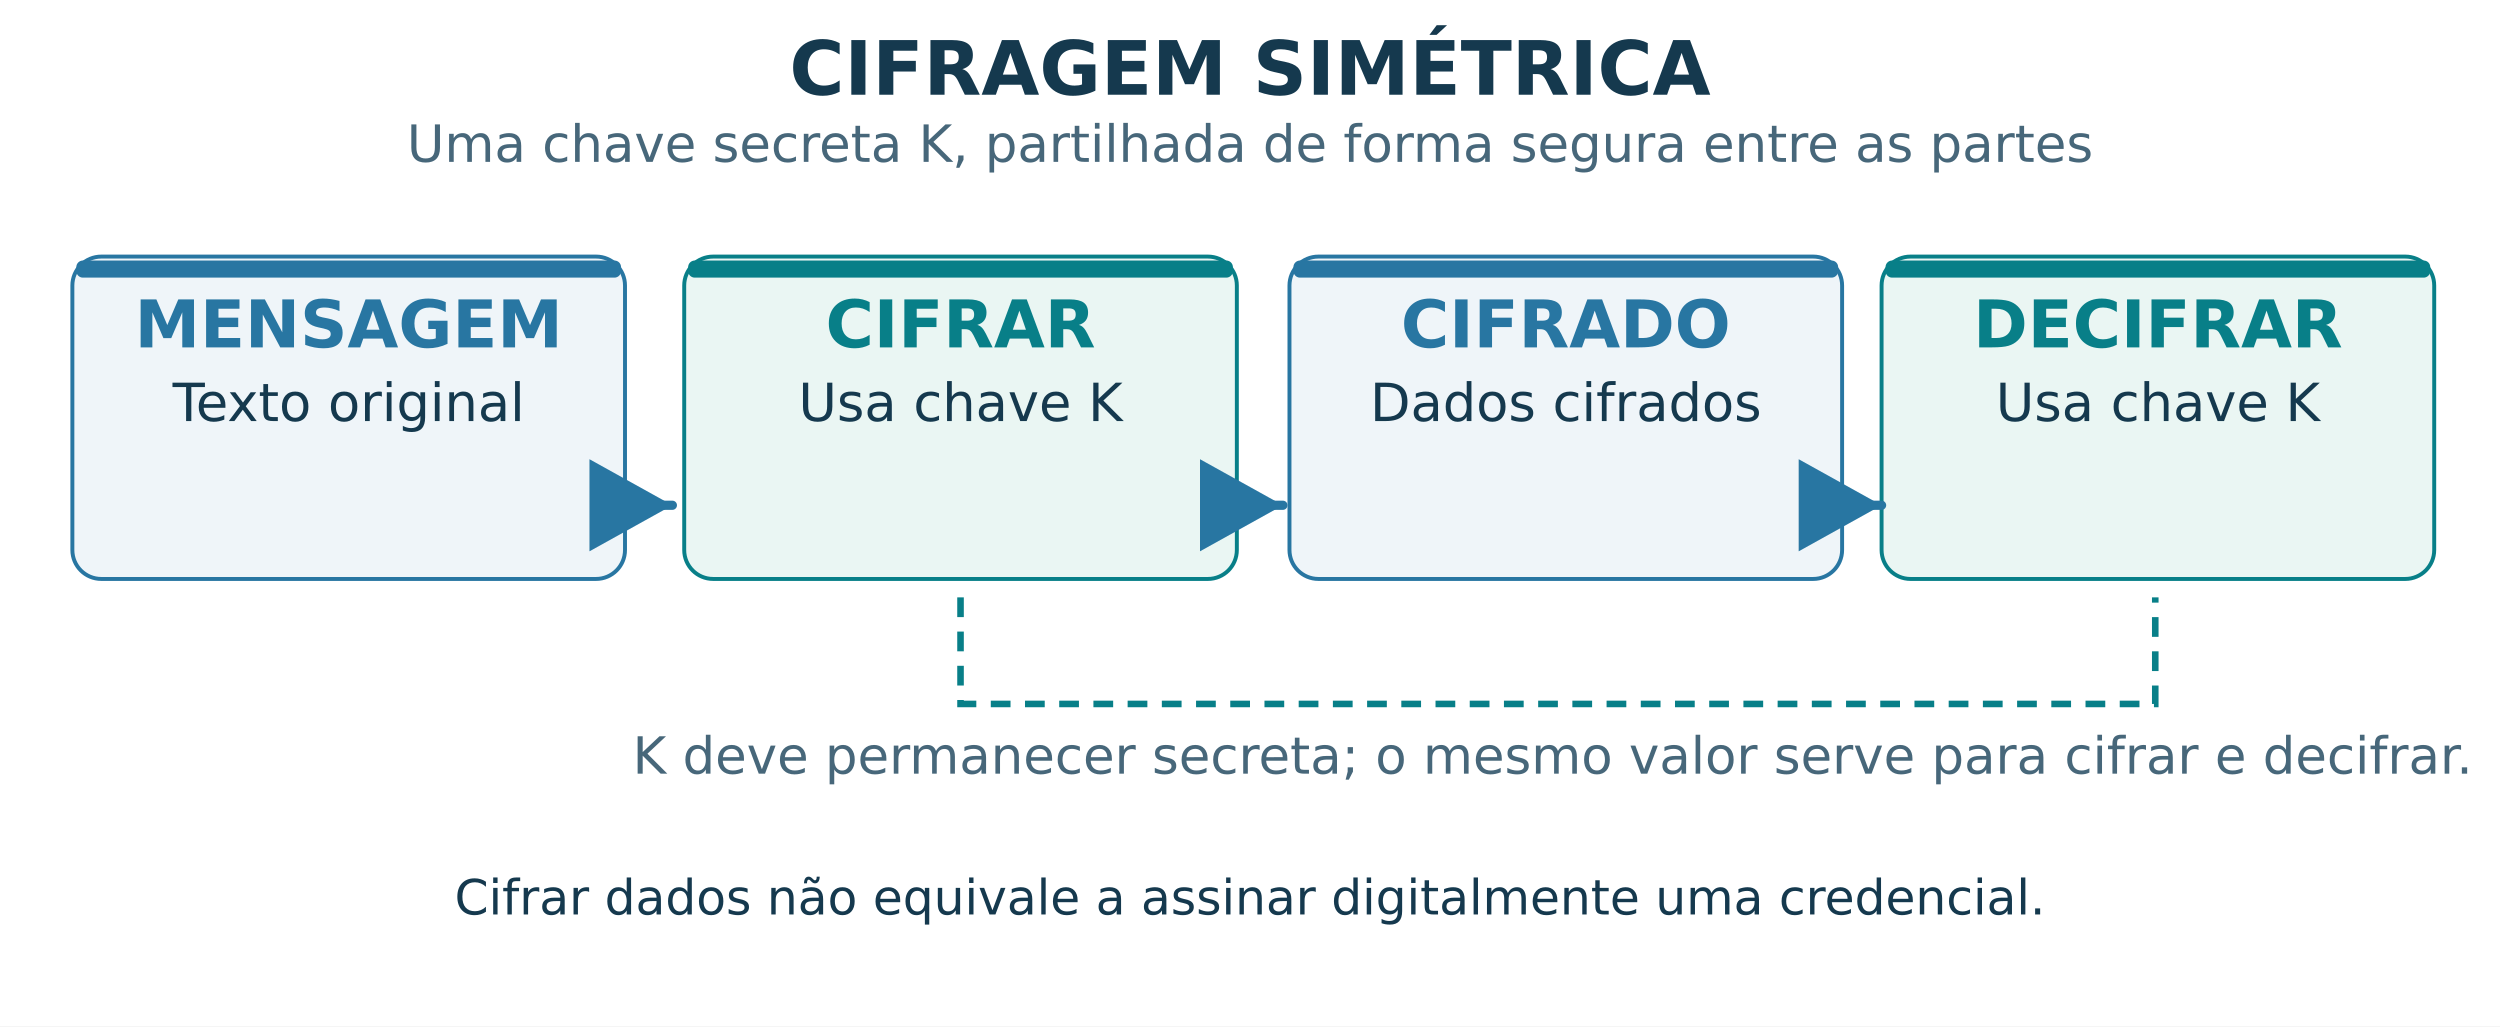
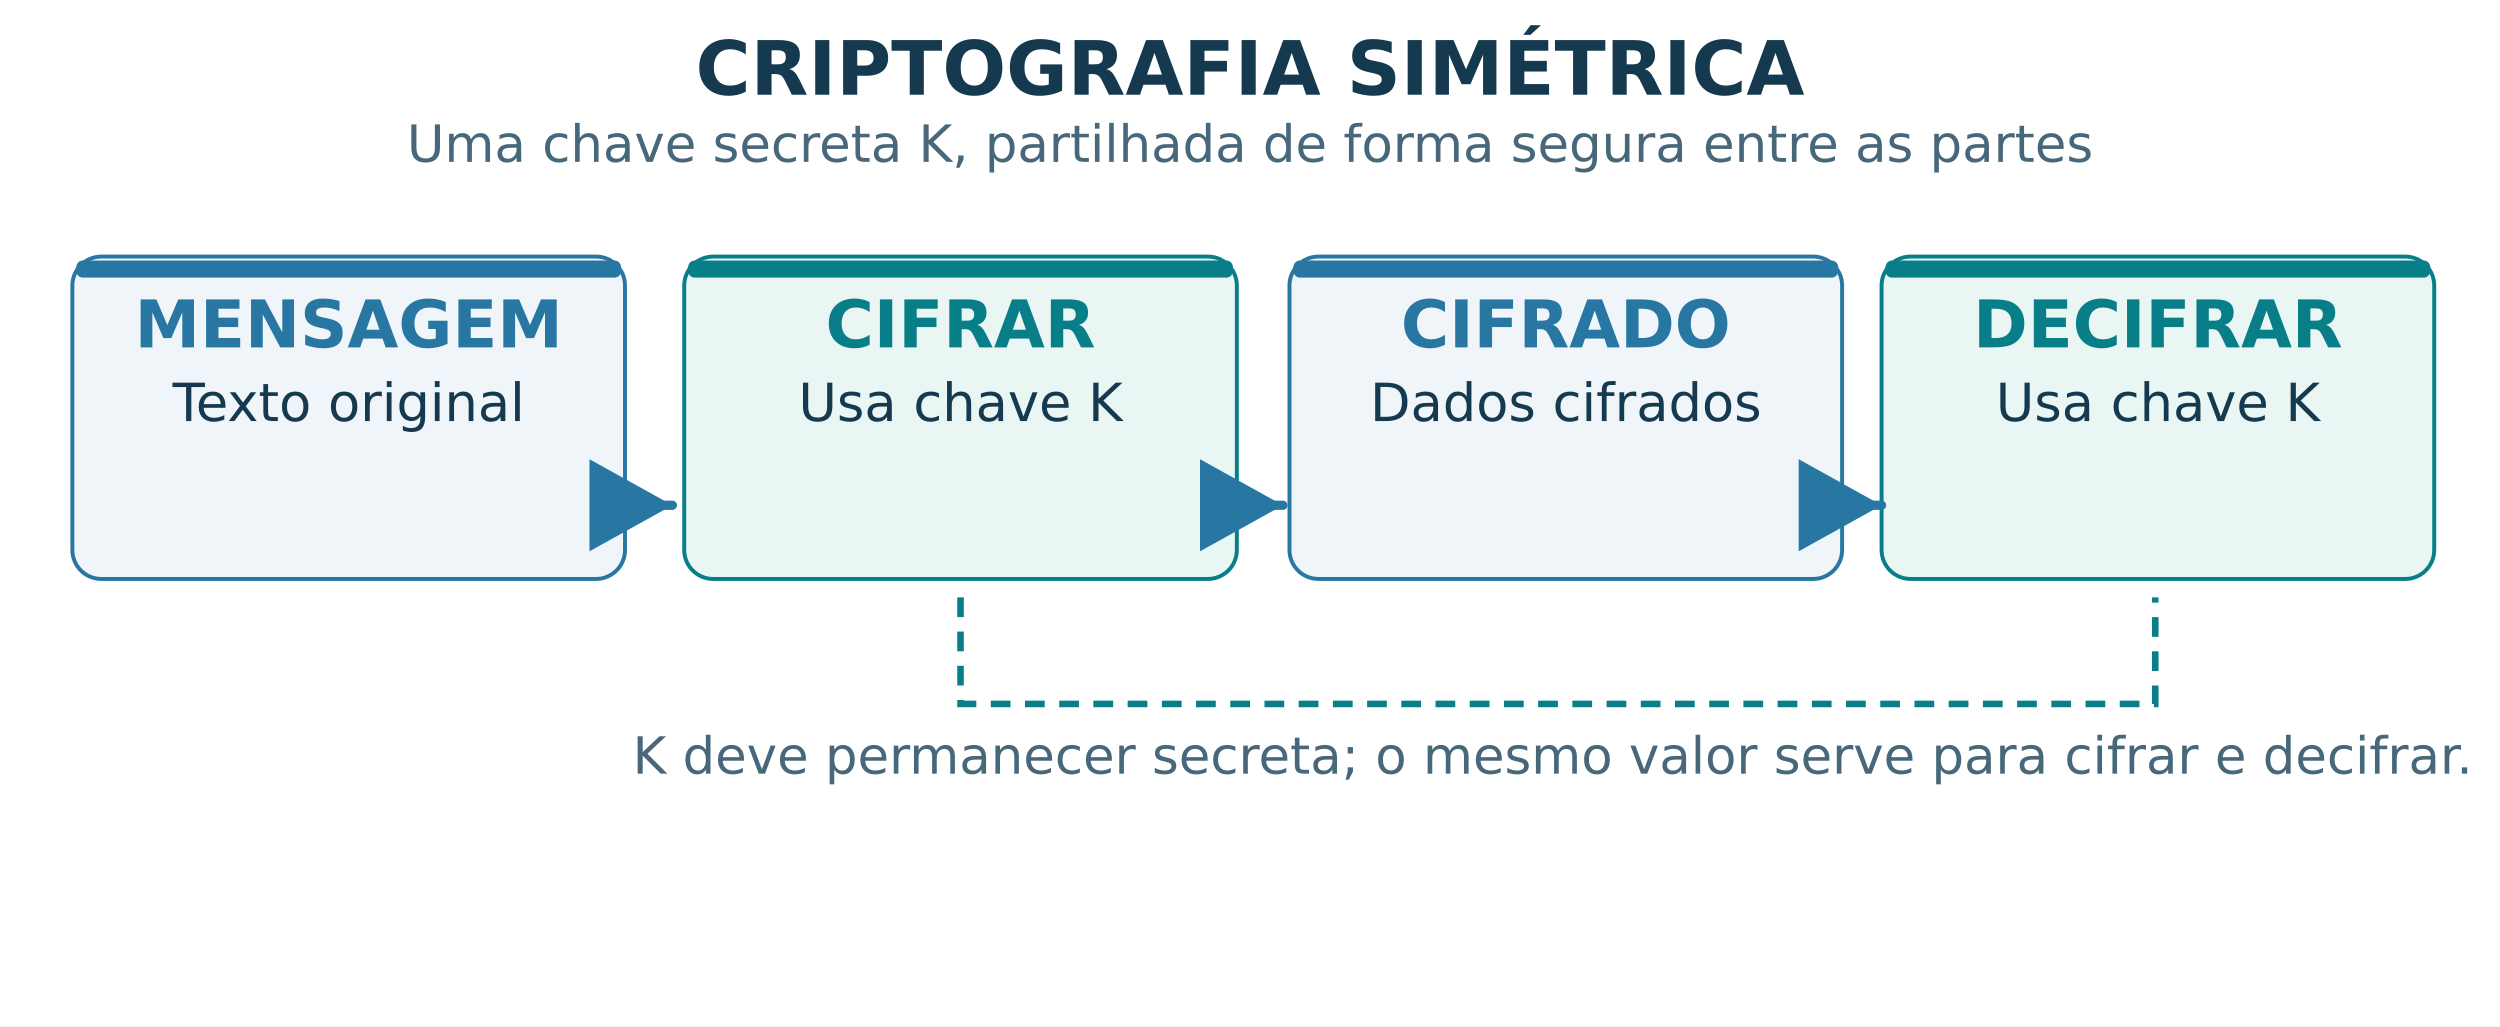
<svg xmlns="http://www.w3.org/2000/svg" width="1900" height="780" viewBox="0 0 1900 780" role="img">
  <defs>
    <marker id="arrow" markerWidth="12" markerHeight="12" refX="10" refY="6" orient="auto">
      <path d="M1 1 L10 6 L1 11" fill="#2876A2" />
    </marker>
  </defs>
  <rect width="1900" height="780" fill="#FFFFFF" />
-   <text x="950" y="72" text-anchor="middle" fill="#15394E" font-size="57" font-weight="700" font-family="DejaVu Sans, sans-serif">CIFRAGEM SIMÉTRICA</text>
+   <text x="950" y="72" text-anchor="middle" fill="#15394E" font-size="57" font-weight="700" font-family="DejaVu Sans, sans-serif">CRIPTOGRAFIA SIMÉTRICA</text>
  <text x="950" y="123" text-anchor="middle" fill="#47677A" font-size="39" font-weight="400" font-family="DejaVu Sans, sans-serif">Uma chave secreta K, partilhada de forma segura entre as partes</text>
  <rect x="55" y="195" width="420" height="245" rx="22" fill="#EFF5F9" stroke="#2876A2" stroke-width="3" />
  <rect x="58" y="198" width="414" height="13" rx="5" fill="#2876A2" />
  <text x="265.0" y="264" text-anchor="middle" fill="#2876A2" font-size="50" font-weight="700" font-family="DejaVu Sans, sans-serif">MENSAGEM</text>
  <text x="265.0" y="320" text-anchor="middle" fill="#15394E" font-size="40" font-weight="400" font-family="DejaVu Sans, sans-serif">Texto original</text>
  <rect x="520" y="195" width="420" height="245" rx="22" fill="#EAF6F3" stroke="#087F88" stroke-width="3" />
  <rect x="523" y="198" width="414" height="13" rx="5" fill="#087F88" />
  <text x="730.0" y="264" text-anchor="middle" fill="#087F88" font-size="50" font-weight="700" font-family="DejaVu Sans, sans-serif">CIFRAR</text>
  <text x="730.0" y="320" text-anchor="middle" fill="#15394E" font-size="40" font-weight="400" font-family="DejaVu Sans, sans-serif">Usa chave K</text>
  <rect x="980" y="195" width="420" height="245" rx="22" fill="#EFF5F9" stroke="#2876A2" stroke-width="3" />
  <rect x="983" y="198" width="414" height="13" rx="5" fill="#2876A2" />
  <text x="1190.0" y="264" text-anchor="middle" fill="#2876A2" font-size="50" font-weight="700" font-family="DejaVu Sans, sans-serif">CIFRADO</text>
  <text x="1190.0" y="320" text-anchor="middle" fill="#15394E" font-size="40" font-weight="400" font-family="DejaVu Sans, sans-serif">Dados cifrados</text>
  <rect x="1430" y="195" width="420" height="245" rx="22" fill="#EAF6F3" stroke="#087F88" stroke-width="3" />
  <rect x="1433" y="198" width="414" height="13" rx="5" fill="#087F88" />
  <text x="1640.0" y="264" text-anchor="middle" fill="#087F88" font-size="50" font-weight="700" font-family="DejaVu Sans, sans-serif">DECIFRAR</text>
  <text x="1640.0" y="320" text-anchor="middle" fill="#15394E" font-size="40" font-weight="400" font-family="DejaVu Sans, sans-serif">Usa chave K</text>
  <path d="M477 384 L511 384" fill="none" stroke="#2876A2" stroke-width="7" stroke-linecap="round" marker-end="url(#arrow)" />
  <path d="M941 384 L975 384" fill="none" stroke="#2876A2" stroke-width="7" stroke-linecap="round" marker-end="url(#arrow)" />
  <path d="M1396 384 L1430 384" fill="none" stroke="#2876A2" stroke-width="7" stroke-linecap="round" marker-end="url(#arrow)" />
  <path d="M730 454 V535 H1638 V454" fill="none" stroke="#087F88" stroke-width="5" stroke-dasharray="15 11" />
  <text x="1180" y="588" text-anchor="middle" fill="#47677A" font-size="39" font-weight="400" font-family="DejaVu Sans, sans-serif">K deve permanecer secreta; o mesmo valor serve para cifrar e decifrar.</text>
-   <text x="950" y="695" text-anchor="middle" fill="#15394E" font-size="37" font-weight="400" font-family="DejaVu Sans, sans-serif">Cifrar dados não equivale a assinar digitalmente uma credencial.</text>
</svg>
